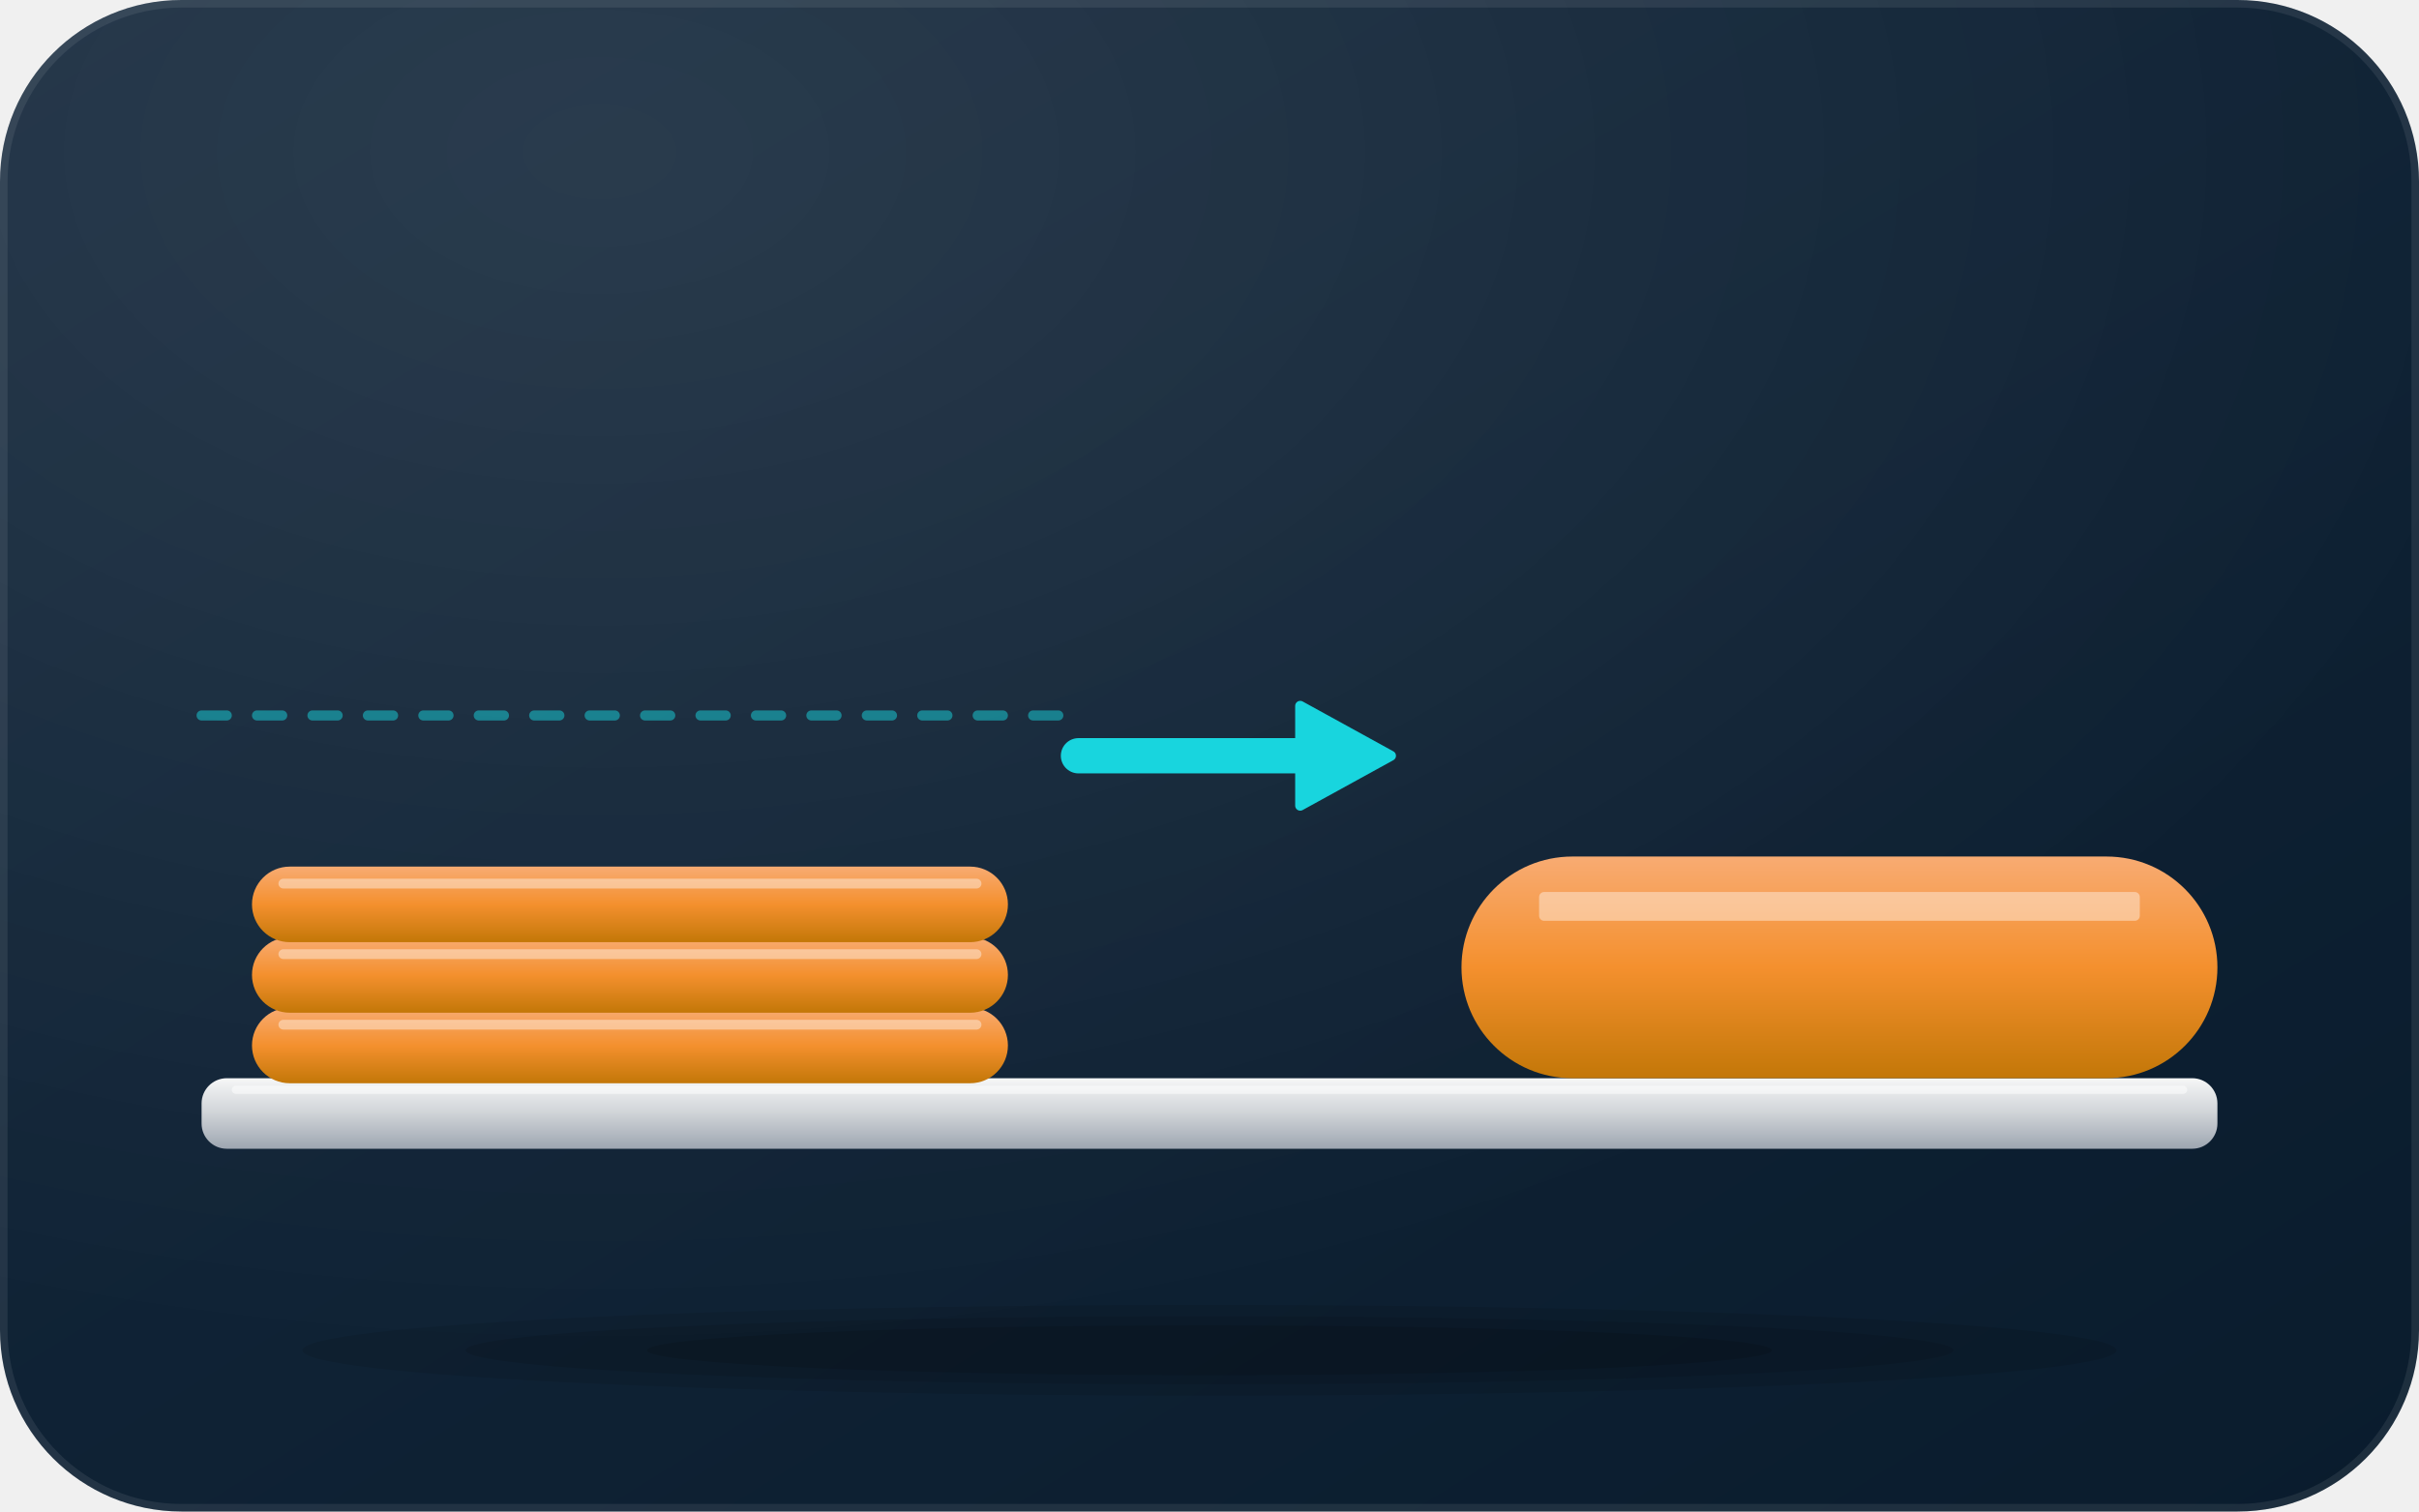
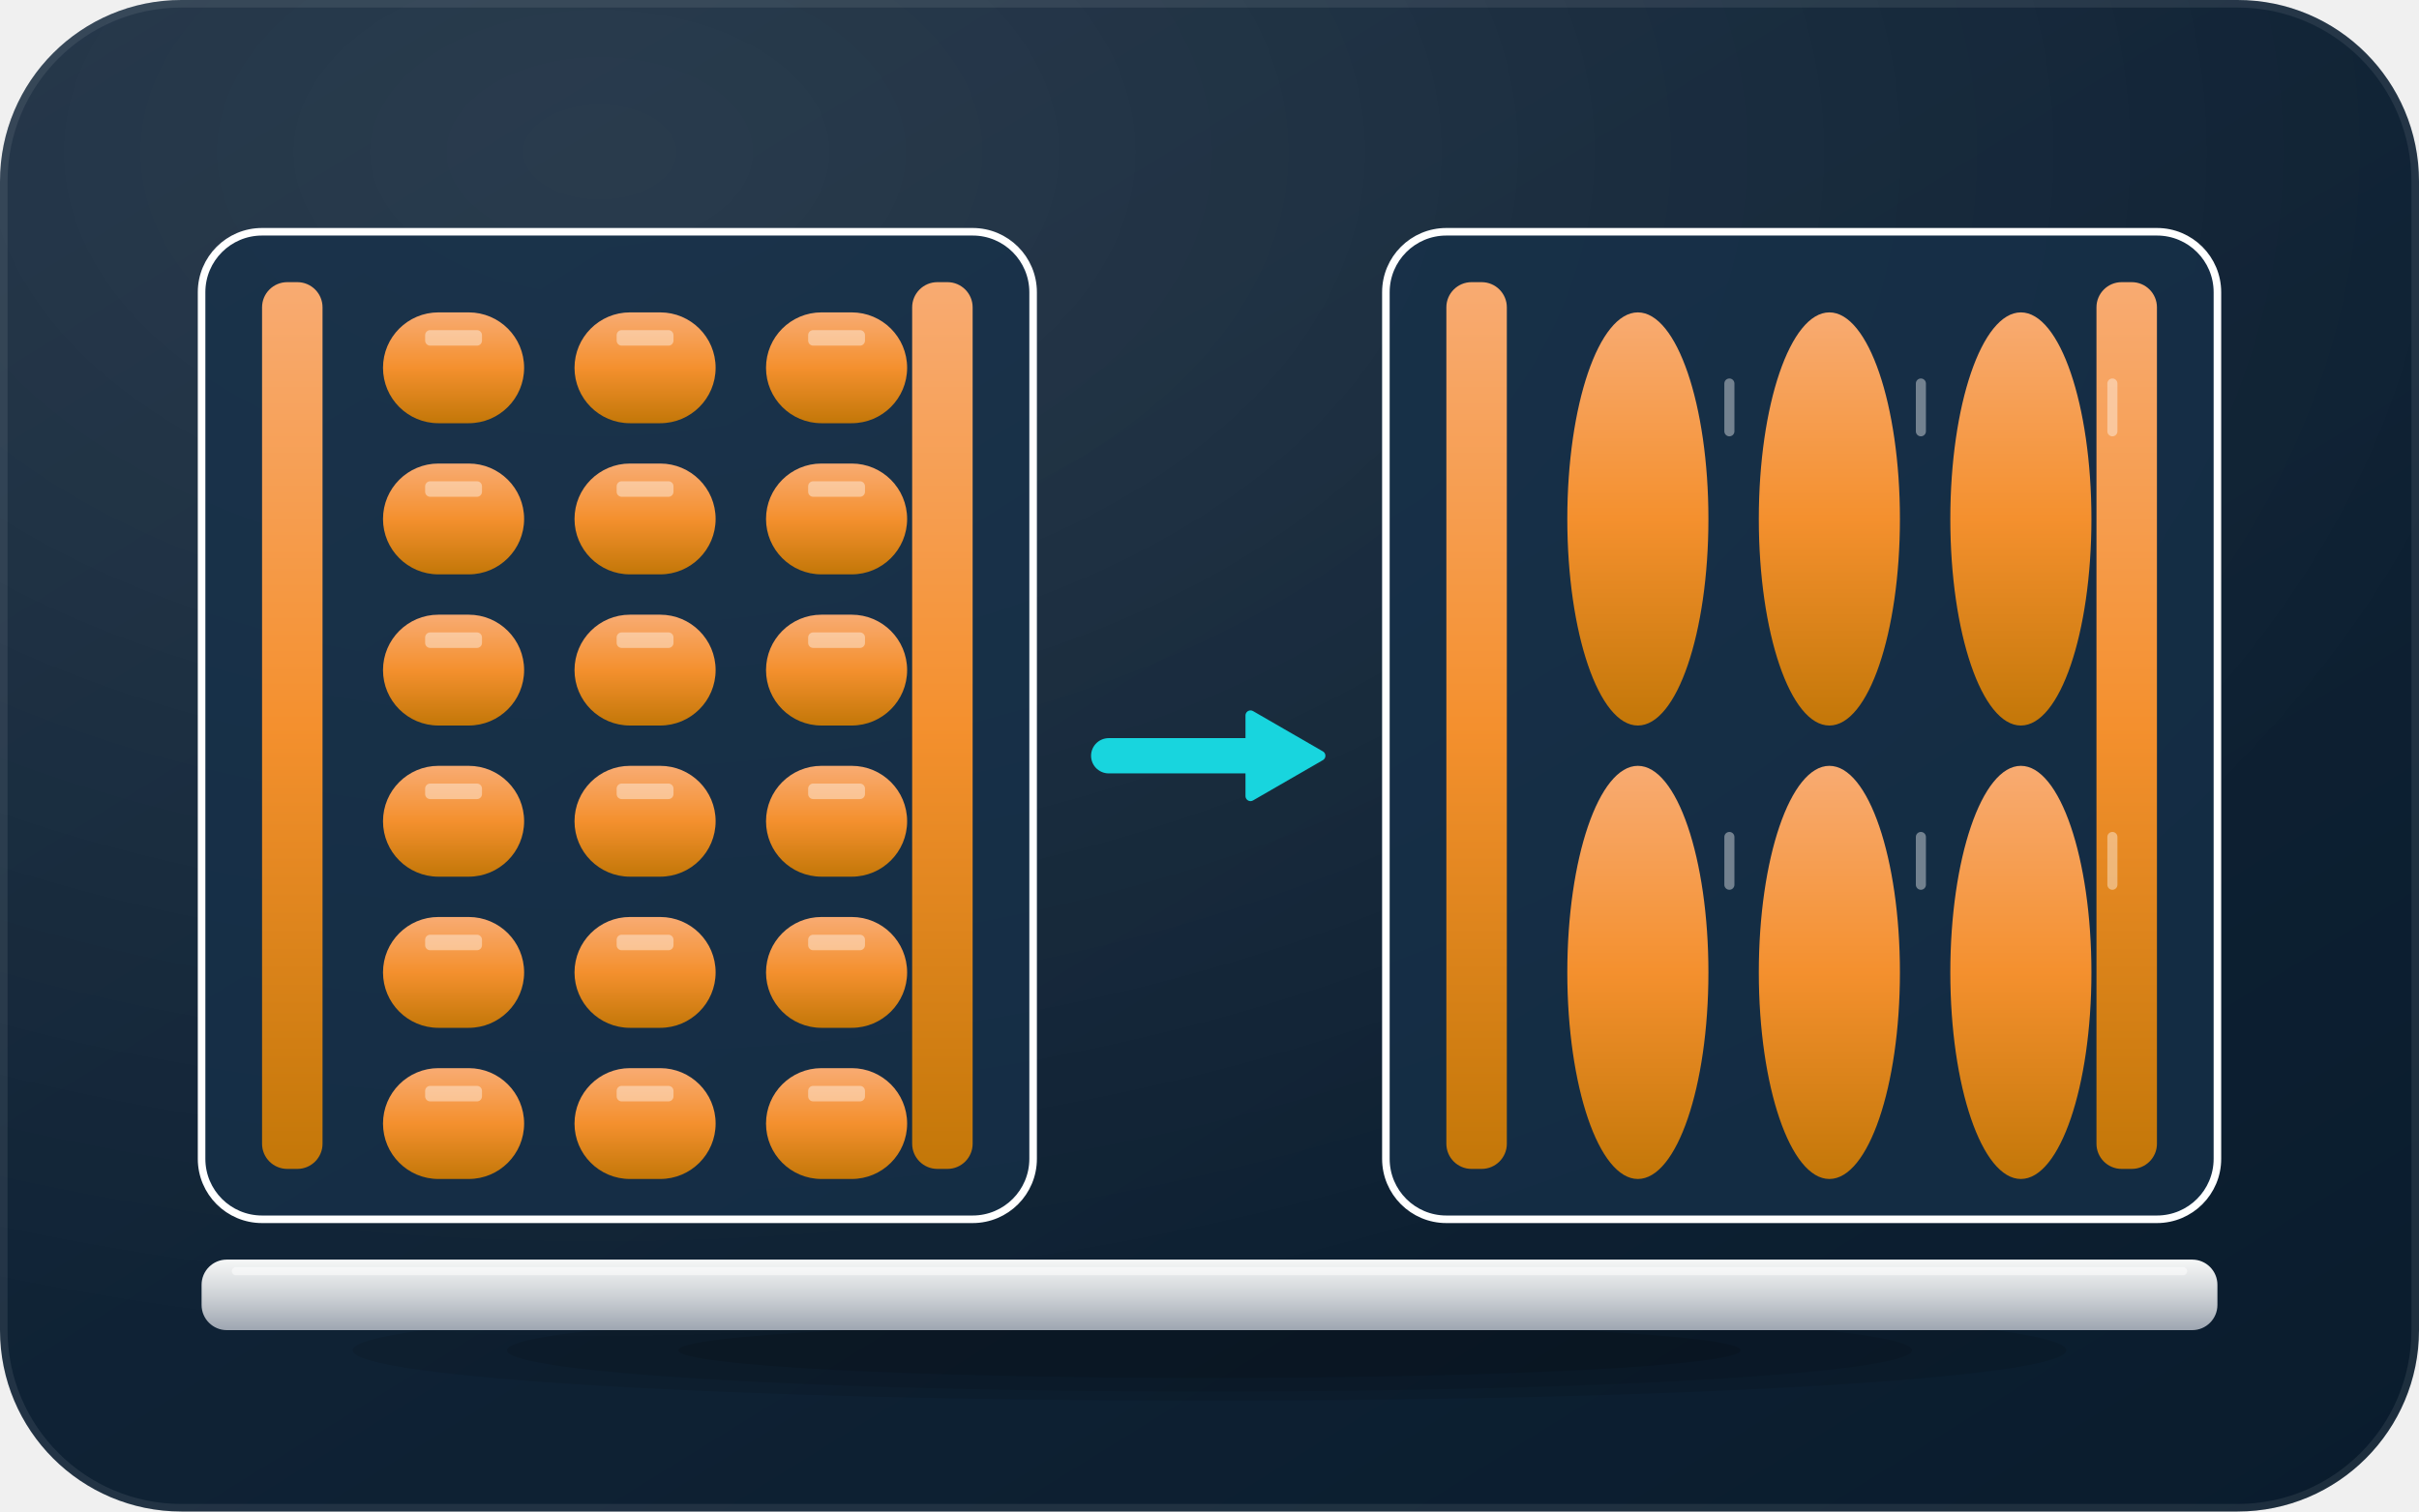
- <svg xmlns="http://www.w3.org/2000/svg" viewBox="0 0 480 300" role="img" aria-labelledby="p1518-t">
+ <svg xmlns="http://www.w3.org/2000/svg" viewBox="0 0 480 300" role="img" aria-labelledby="pe895-t">
  <defs>
-     <linearGradient id="p1518-g1" x1="0" y1="0" x2="1" y2="1">
+     <linearGradient id="pe895-g1" x1="0" y1="0" x2="1" y2="1">
      <stop offset="0" stop-color="#14283C" />
      <stop offset="1" stop-color="#0A1C2D" />
    </linearGradient>
-     <radialGradient id="p1518-r2" cx="0.25" cy="0.1" r="0.8">
+     <radialGradient id="pe895-r2" cx="0.25" cy="0.1" r="0.8">
      <stop offset="0" stop-color="#FFFFFF" stop-opacity="0.1" />
      <stop offset="1" stop-color="#FFFFFF" stop-opacity="0" />
    </radialGradient>
-     <linearGradient id="p1518-g4" x1="0" y1="0" x2="0" y2="1">
+     <linearGradient id="pe895-g3" x1="0" y1="0" x2="0" y2="1">
      <stop offset="0" stop-color="#F6F7F7" />
      <stop offset="0.5" stop-color="#CFD3D7" />
      <stop offset="1" stop-color="#9EA6B1" />
    </linearGradient>
-     <linearGradient id="p1518-g5" x1="0" y1="0" x2="0" y2="1">
+     <linearGradient id="pe895-g4" x1="0" y1="0" x2="0" y2="1">
      <stop offset="0" stop-color="#F8AB72" />
      <stop offset="0.5" stop-color="#F4902E" />
      <stop offset="1" stop-color="#C37708" />
    </linearGradient>
  </defs>
-   <rect width="480" height="300" rx="36" fill="url(#p1518-g1)" />
-   <rect width="480" height="300" rx="36" fill="url(#p1518-r2)" />
+   <rect width="480" height="300" rx="36" fill="url(#pe895-g1)" />
+   <rect width="480" height="300" rx="36" fill="url(#pe895-r2)" />
  <rect x=".75" y=".75" width="478.5" height="298.5" rx="35.25" fill="none" stroke="#FFFFFF" stroke-opacity=".08" stroke-width="1.5" />
-   <ellipse cx="240" cy="268" rx="180" ry="9" fill="#000" fill-opacity="0.1" />
-   <ellipse cx="240" cy="268" rx="147.6" ry="6.75" fill="#000" fill-opacity="0.1" />
-   <ellipse cx="240" cy="268" rx="111.6" ry="4.95" fill="#000" fill-opacity="0.12" />
-   <rect x="40" y="214" width="400" height="14" rx="5" fill="url(#p1518-g4)" />
-   <rect x="46" y="215.5" width="388" height="1.6" rx=".8" fill="#FFF" fill-opacity=".5" />
-   <g>
-     <rect x="50" y="200" width="150" height="15" rx="7.5" fill="url(#p1518-g5)" />
-     <rect x="55.25" y="202.4" width="139.5" height="1.95" rx="1" fill="#FFF" fill-opacity=".4" />
-   </g>
-   <g>
-     <rect x="50" y="186" width="150" height="15" rx="7.5" fill="url(#p1518-g5)" />
-     <rect x="55.25" y="188.4" width="139.5" height="1.95" rx="1" fill="#FFF" fill-opacity=".4" />
-   </g>
-   <g>
-     <rect x="50" y="172" width="150" height="15" rx="7.5" fill="url(#p1518-g5)" />
-     <rect x="55.25" y="174.4" width="139.5" height="1.95" rx="1" fill="#FFF" fill-opacity=".4" />
-   </g>
-   <g>
-     <rect x="290" y="170" width="150" height="44" rx="22" fill="url(#p1518-g5)" />
-     <rect x="305.4" y="177.04" width="119.2" height="5.72" rx="1" fill="#FFF" fill-opacity=".4" />
-   </g>
-   <path d="M214 150L265.2 150" stroke="#18D5DE" stroke-width="7" stroke-linecap="round" />
-   <polygon points="276,150 258,140.1 258,159.9" fill="#18D5DE" stroke="#18D5DE" stroke-width="2" stroke-linejoin="round" />
-   <path d="M40 142L210 142" stroke="#18D5DE" stroke-width="2" stroke-dasharray="5 6" stroke-linecap="round" stroke-opacity="0.5" />
+   <ellipse cx="240" cy="268" rx="170" ry="10" fill="#000" fill-opacity="0.1" />
+   <ellipse cx="240" cy="268" rx="139.4" ry="8.2" fill="#000" fill-opacity="0.1" />
+   <ellipse cx="240" cy="268" rx="105.4" ry="5.5" fill="#000" fill-opacity="0.12" />
+   <rect x="40" y="250" width="400" height="14" rx="5" fill="url(#pe895-g3)" />
+   <rect x="46" y="251.5" width="388" height="1.6" rx="0.8" fill="#FFF" fill-opacity="0.5" />
+   <rect x="40" y="46" width="165" height="196" rx="12" fill="#16304A" fill-opacity="0.75" stroke="#FFFFFF" stroke-width="1.5" />
+   <rect x="52" y="56" width="12" height="176" rx="5" fill="url(#pe895-g4)" />
+   <rect x="181" y="56" width="12" height="176" rx="5" fill="url(#pe895-g4)" />
+   <rect x="76" y="62" width="28" height="22" rx="11" fill="url(#pe895-g4)" />
+   <rect x="84.36" y="65.52" width="11.28" height="3.08" rx="1" fill="#FFF" fill-opacity="0.4" />
+   <rect x="114" y="62" width="28" height="22" rx="11" fill="url(#pe895-g4)" />
+   <rect x="122.36" y="65.52" width="11.28" height="3.08" rx="1" fill="#FFF" fill-opacity="0.4" />
+   <rect x="152" y="62" width="28" height="22" rx="11" fill="url(#pe895-g4)" />
+   <rect x="160.36" y="65.52" width="11.28" height="3.08" rx="1" fill="#FFF" fill-opacity="0.4" />
+   <rect x="76" y="92" width="28" height="22" rx="11" fill="url(#pe895-g4)" />
+   <rect x="84.36" y="95.52" width="11.28" height="3.08" rx="1" fill="#FFF" fill-opacity="0.4" />
+   <rect x="114" y="92" width="28" height="22" rx="11" fill="url(#pe895-g4)" />
+   <rect x="122.36" y="95.52" width="11.28" height="3.08" rx="1" fill="#FFF" fill-opacity="0.4" />
+   <rect x="152" y="92" width="28" height="22" rx="11" fill="url(#pe895-g4)" />
+   <rect x="160.36" y="95.52" width="11.28" height="3.08" rx="1" fill="#FFF" fill-opacity="0.4" />
+   <rect x="76" y="122" width="28" height="22" rx="11" fill="url(#pe895-g4)" />
+   <rect x="84.36" y="125.52" width="11.28" height="3.08" rx="1" fill="#FFF" fill-opacity="0.4" />
+   <rect x="114" y="122" width="28" height="22" rx="11" fill="url(#pe895-g4)" />
+   <rect x="122.36" y="125.52" width="11.28" height="3.08" rx="1" fill="#FFF" fill-opacity="0.4" />
+   <rect x="152" y="122" width="28" height="22" rx="11" fill="url(#pe895-g4)" />
+   <rect x="160.36" y="125.52" width="11.28" height="3.08" rx="1" fill="#FFF" fill-opacity="0.4" />
+   <rect x="76" y="152" width="28" height="22" rx="11" fill="url(#pe895-g4)" />
+   <rect x="84.36" y="155.52" width="11.28" height="3.08" rx="1" fill="#FFF" fill-opacity="0.4" />
+   <rect x="114" y="152" width="28" height="22" rx="11" fill="url(#pe895-g4)" />
+   <rect x="122.36" y="155.52" width="11.28" height="3.08" rx="1" fill="#FFF" fill-opacity="0.4" />
+   <rect x="152" y="152" width="28" height="22" rx="11" fill="url(#pe895-g4)" />
+   <rect x="160.36" y="155.52" width="11.28" height="3.08" rx="1" fill="#FFF" fill-opacity="0.4" />
+   <rect x="76" y="182" width="28" height="22" rx="11" fill="url(#pe895-g4)" />
+   <rect x="84.36" y="185.52" width="11.28" height="3.08" rx="1" fill="#FFF" fill-opacity="0.4" />
+   <rect x="114" y="182" width="28" height="22" rx="11" fill="url(#pe895-g4)" />
+   <rect x="122.36" y="185.52" width="11.28" height="3.08" rx="1" fill="#FFF" fill-opacity="0.4" />
+   <rect x="152" y="182" width="28" height="22" rx="11" fill="url(#pe895-g4)" />
+   <rect x="160.36" y="185.52" width="11.28" height="3.08" rx="1" fill="#FFF" fill-opacity="0.4" />
+   <rect x="76" y="212" width="28" height="22" rx="11" fill="url(#pe895-g4)" />
+   <rect x="84.36" y="215.52" width="11.28" height="3.08" rx="1" fill="#FFF" fill-opacity="0.4" />
+   <rect x="114" y="212" width="28" height="22" rx="11" fill="url(#pe895-g4)" />
+   <rect x="122.36" y="215.52" width="11.28" height="3.08" rx="1" fill="#FFF" fill-opacity="0.4" />
+   <rect x="152" y="212" width="28" height="22" rx="11" fill="url(#pe895-g4)" />
+   <rect x="160.36" y="215.52" width="11.28" height="3.08" rx="1" fill="#FFF" fill-opacity="0.4" />
+   <rect x="275" y="46" width="165" height="196" rx="12" fill="#16304A" fill-opacity="0.75" stroke="#FFFFFF" stroke-width="1.5" />
+   <rect x="287" y="56" width="12" height="176" rx="5" fill="url(#pe895-g4)" />
+   <rect x="416" y="56" width="12" height="176" rx="5" fill="url(#pe895-g4)" />
+   <rect x="311" y="62" width="28" height="82" rx="41" fill="url(#pe895-g4)" />
+   <rect x="342.16" y="75.12" width="2" height="11.48" rx="1" fill="#FFF" fill-opacity="0.4" />
+   <rect x="349" y="62" width="28" height="82" rx="41" fill="url(#pe895-g4)" />
+   <rect x="380.16" y="75.12" width="2" height="11.48" rx="1" fill="#FFF" fill-opacity="0.4" />
+   <rect x="387" y="62" width="28" height="82" rx="41" fill="url(#pe895-g4)" />
+   <rect x="418.16" y="75.12" width="2" height="11.48" rx="1" fill="#FFF" fill-opacity="0.4" />
+   <rect x="311" y="152" width="28" height="82" rx="41" fill="url(#pe895-g4)" />
+   <rect x="342.16" y="165.12" width="2" height="11.48" rx="1" fill="#FFF" fill-opacity="0.4" />
+   <rect x="349" y="152" width="28" height="82" rx="41" fill="url(#pe895-g4)" />
+   <rect x="380.16" y="165.12" width="2" height="11.48" rx="1" fill="#FFF" fill-opacity="0.4" />
+   <rect x="387" y="152" width="28" height="82" rx="41" fill="url(#pe895-g4)" />
+   <rect x="418.16" y="165.12" width="2" height="11.48" rx="1" fill="#FFF" fill-opacity="0.4" />
+   <path d="M220 150L249.2 150" stroke="#18D5DE" stroke-width="7" stroke-linecap="round" />
+   <polygon points="262,150 248.14,158 248.14,142" fill="#18D5DE" stroke="#18D5DE" stroke-width="2" stroke-linejoin="round" />
</svg>
